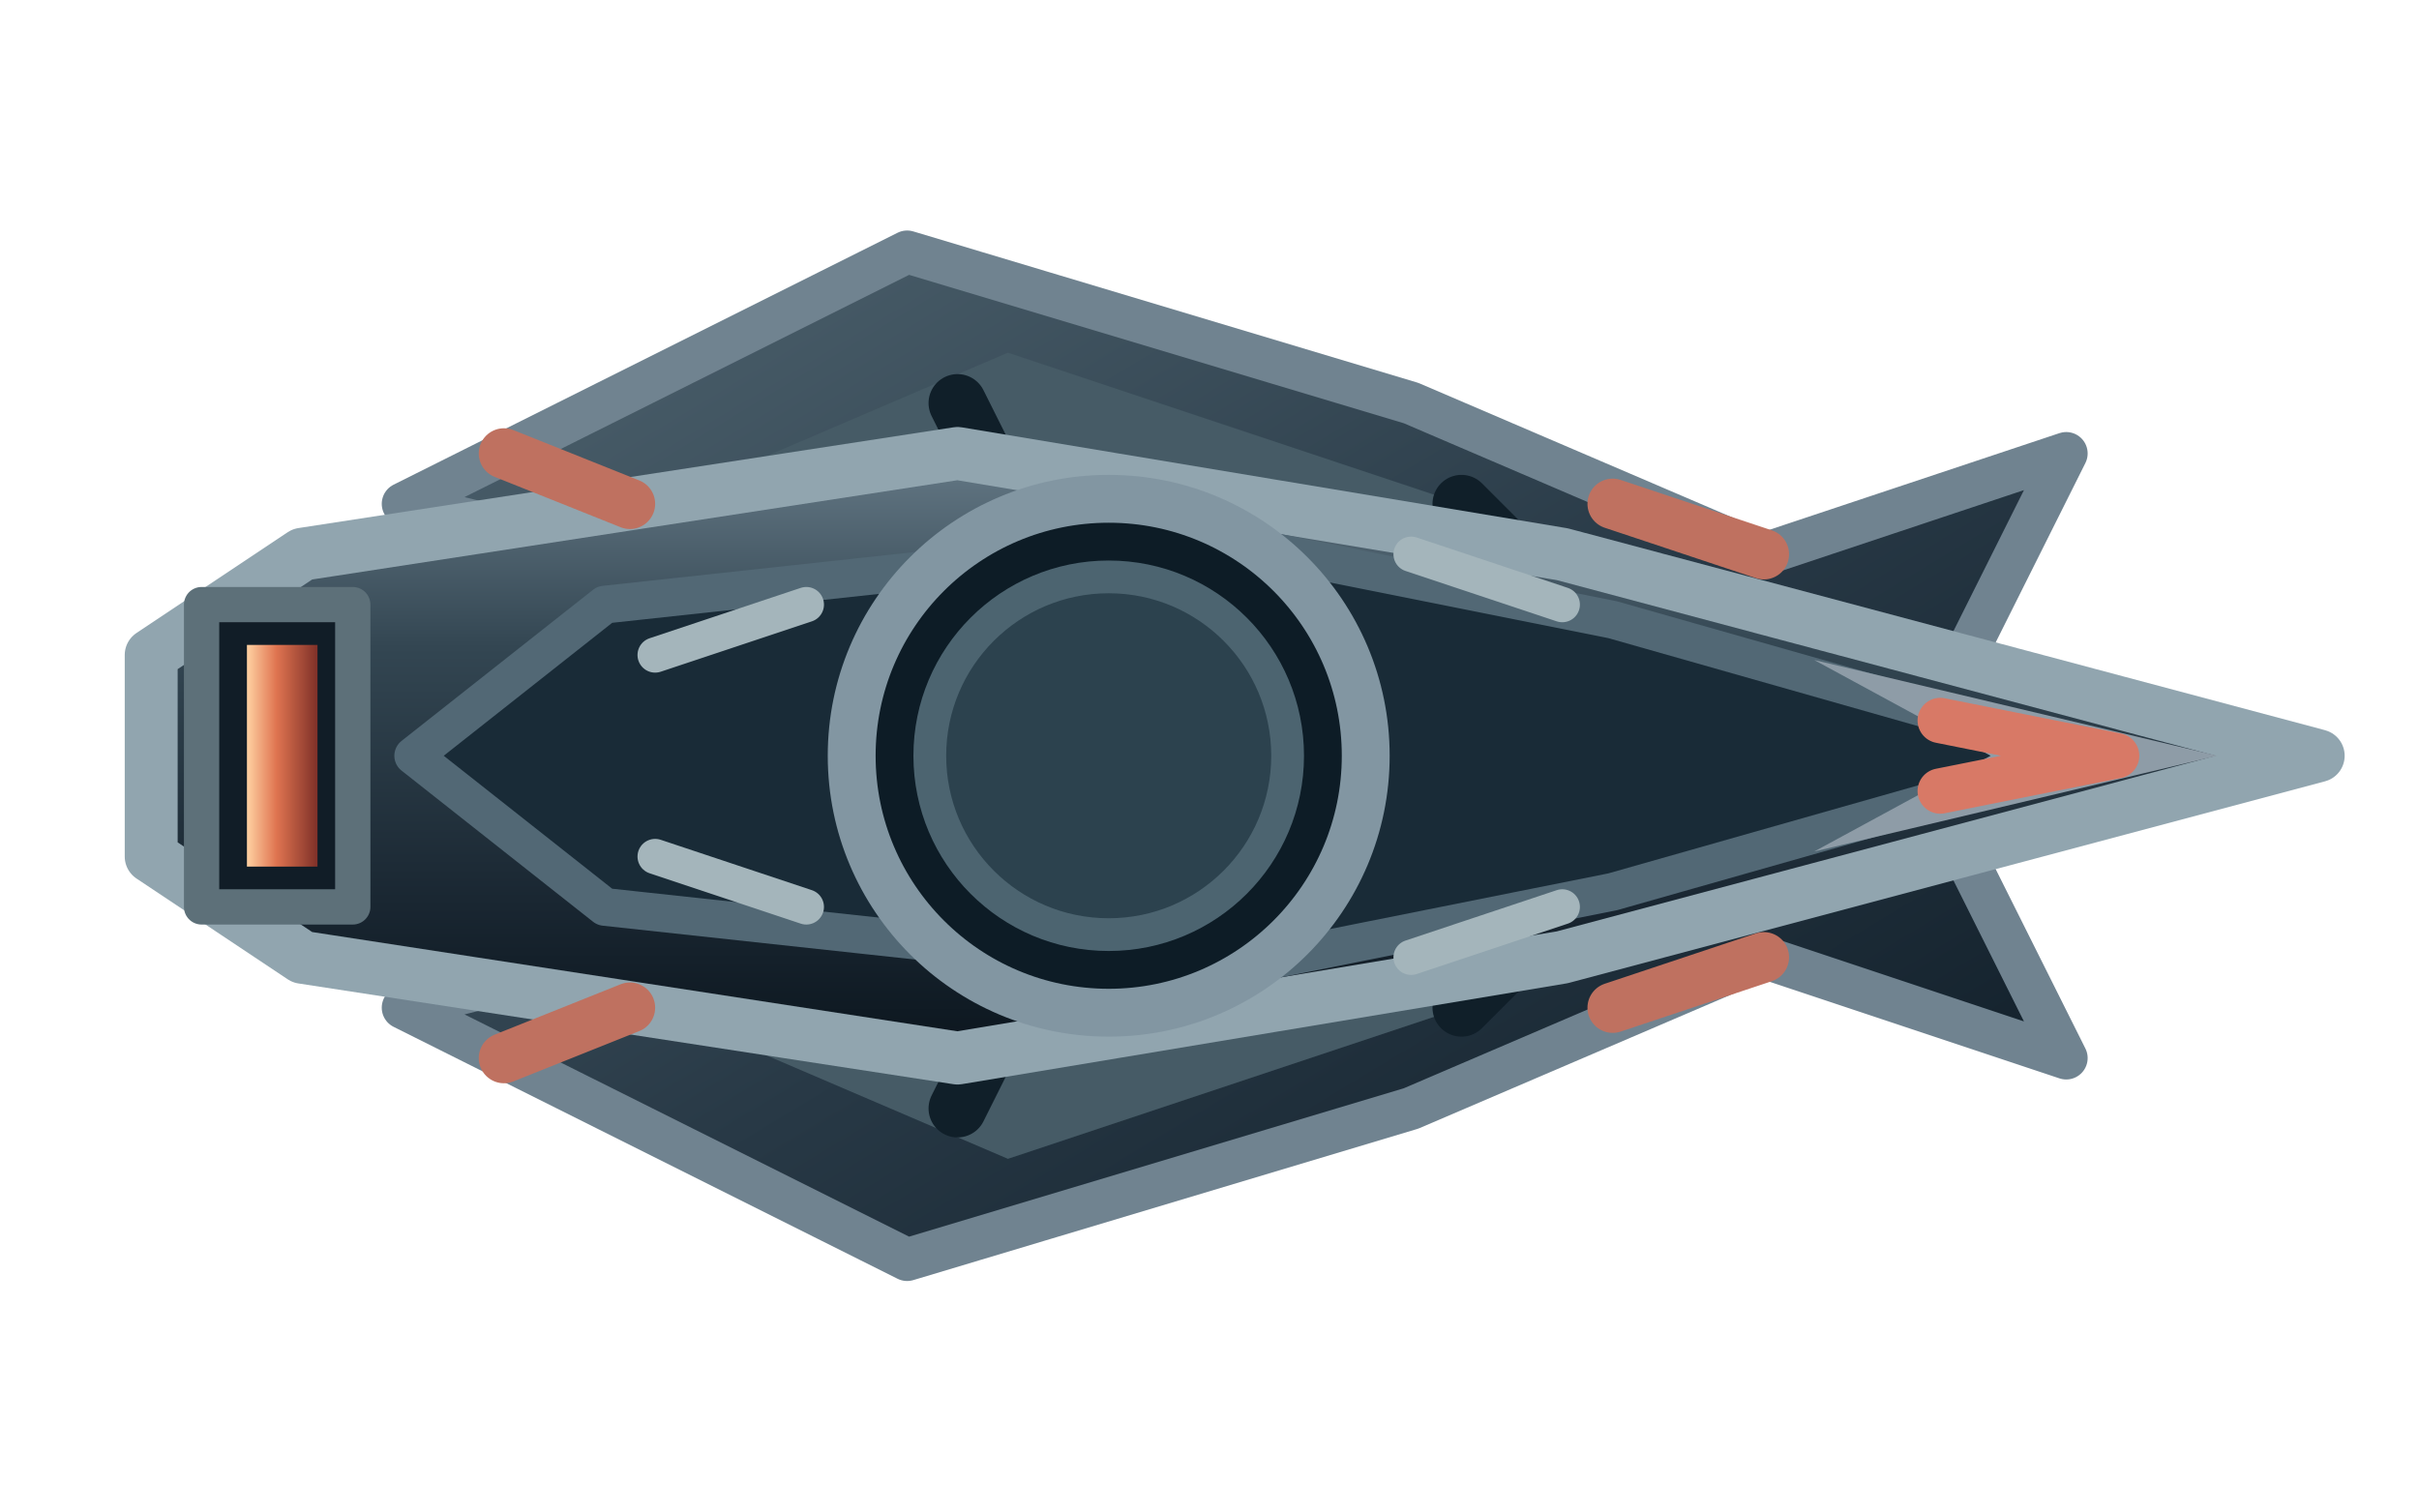
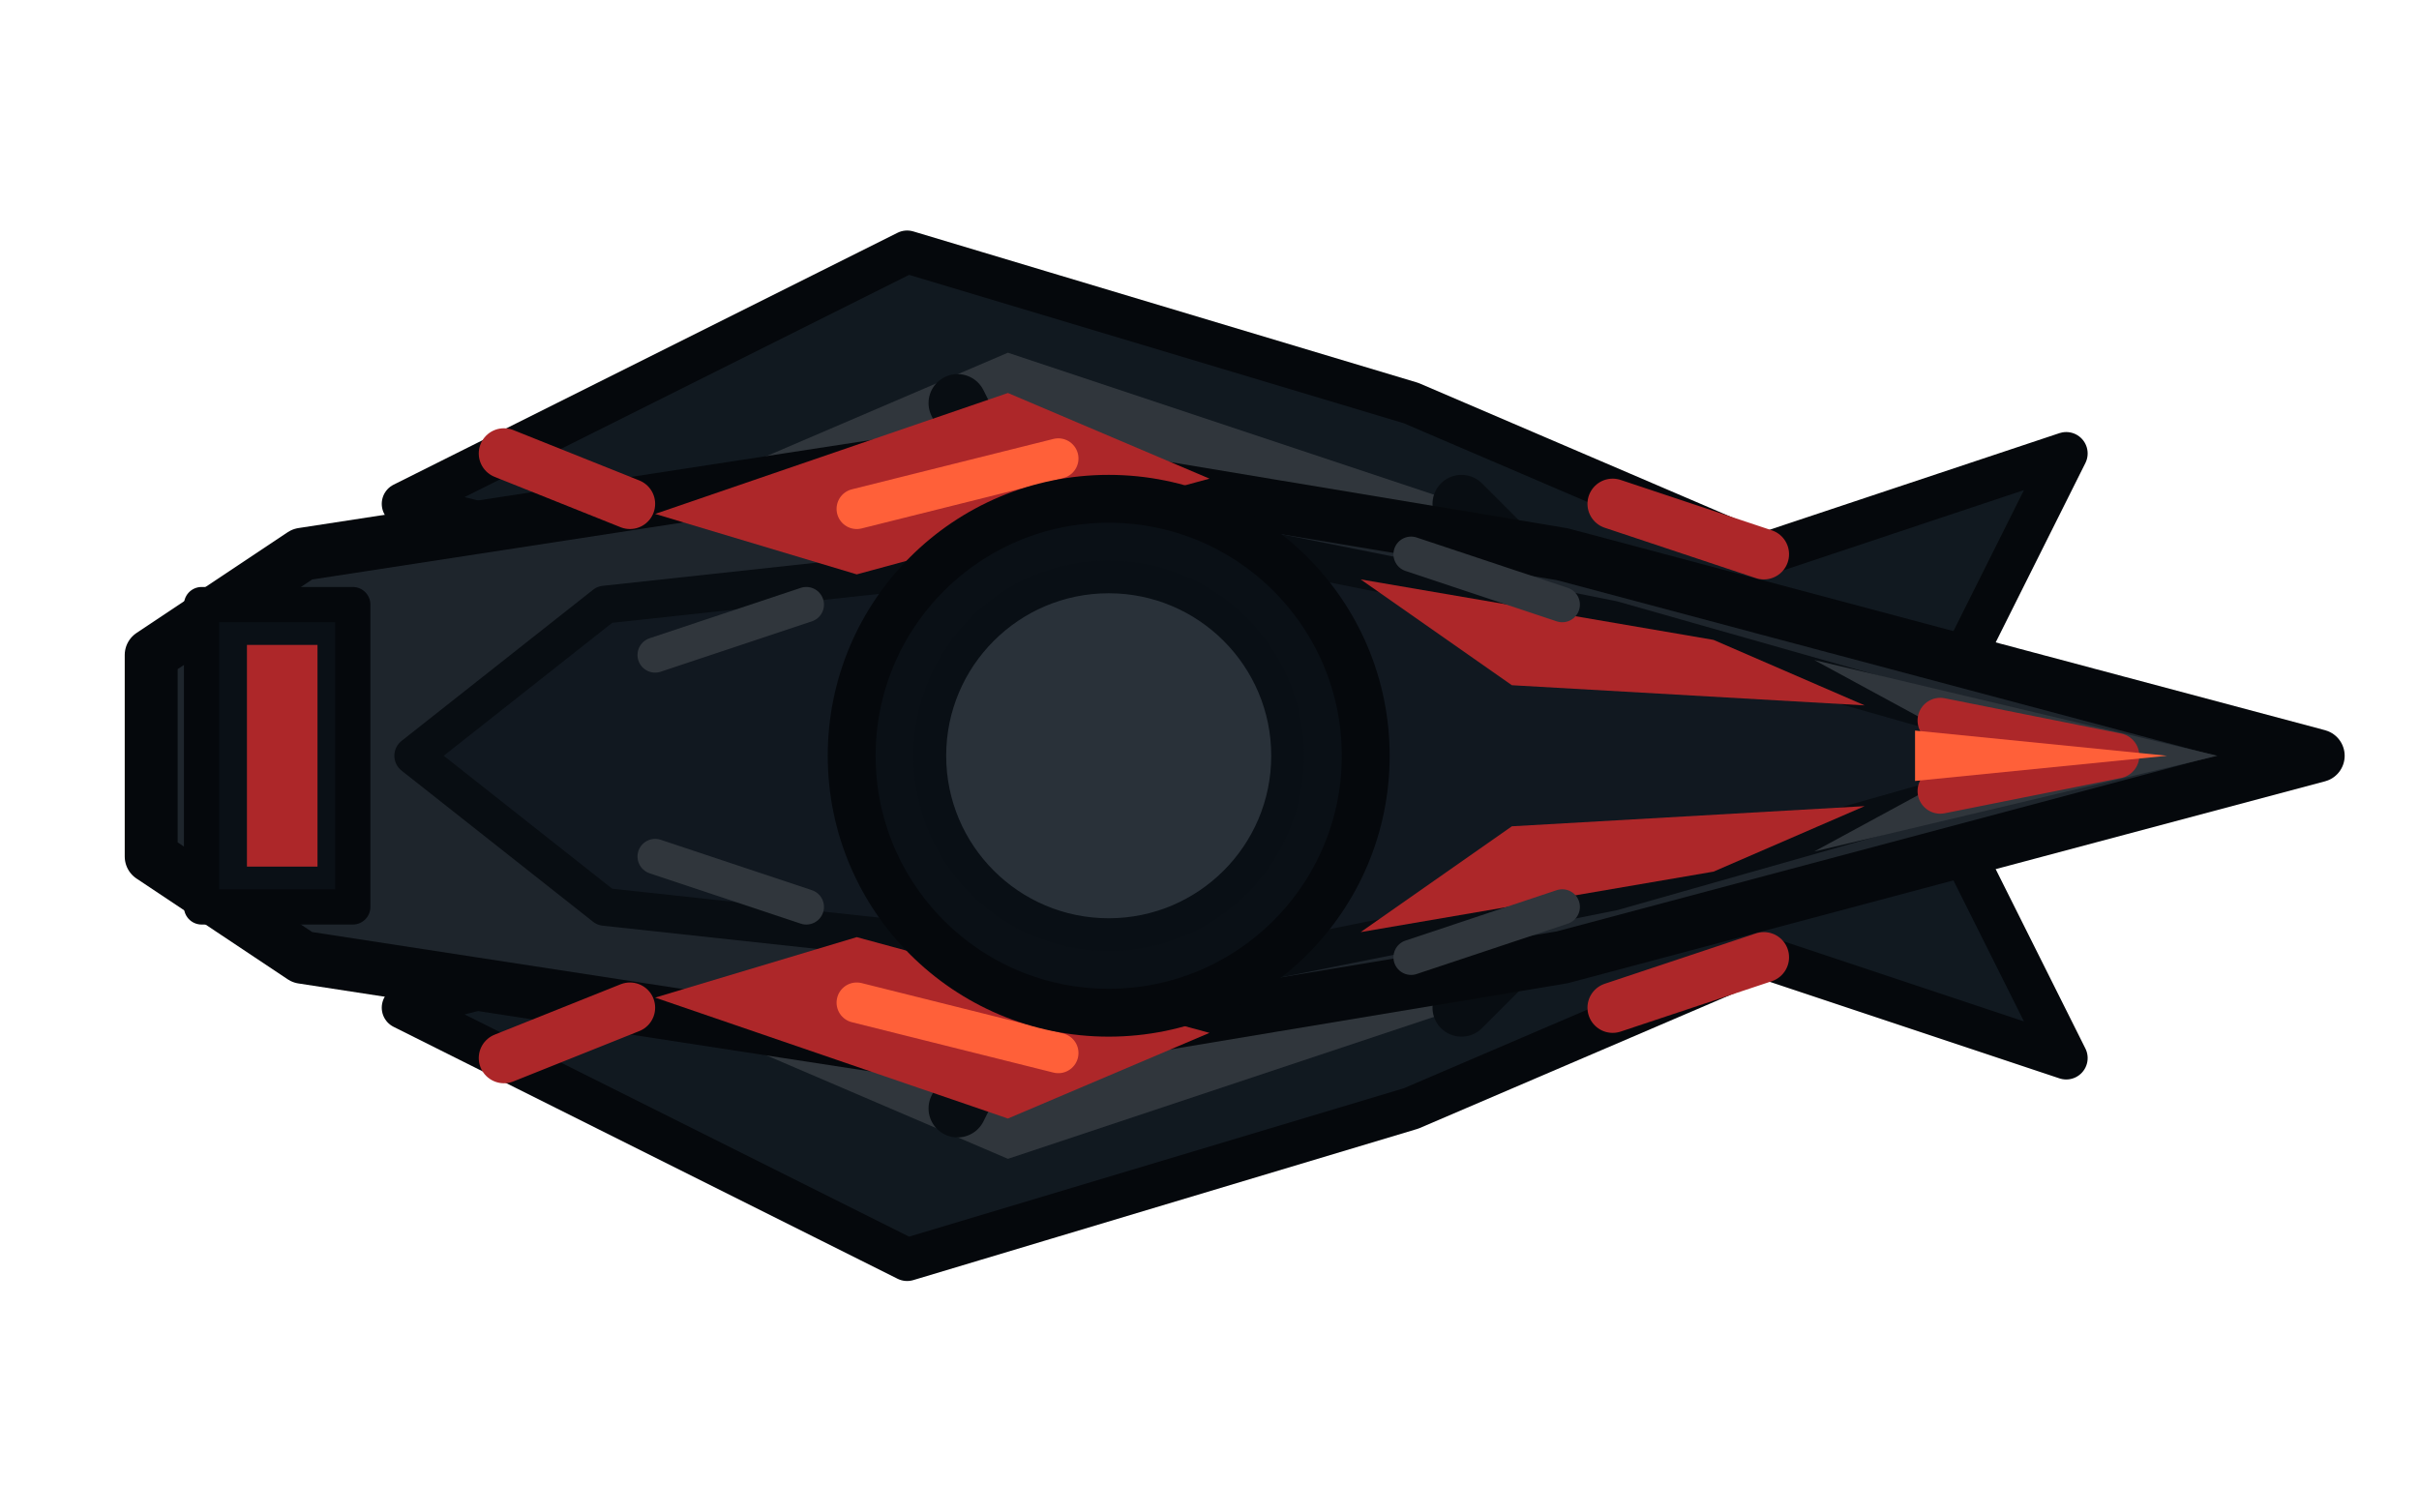
<svg xmlns="http://www.w3.org/2000/svg" width="48" height="30" viewBox="0 0 48 30">
-   <defs>
-     <linearGradient id="hull" x1="0" y1="0" x2="0" y2="1">
-       <stop stop-color="#657986" />
-       <stop offset=".32" stop-color="#334652" />
-       <stop offset=".75" stop-color="#192631" />
-       <stop offset="1" stop-color="#0b151d" />
-     </linearGradient>
-     <linearGradient id="fin" x1="0" y1="0" x2="1" y2="1">
-       <stop stop-color="#506571" />
-       <stop offset=".55" stop-color="#273845" />
-       <stop offset="1" stop-color="#0e1b25" />
-     </linearGradient>
-     <linearGradient id="thruster" x1="0" y1="0" x2="1" y2="0">
-       <stop stop-color="#ffd1a2" />
-       <stop offset=".42" stop-color="#df7450" />
-       <stop offset="1" stop-color="#7f3028" />
-     </linearGradient>
-   </defs>
  <g stroke-linecap="round" stroke-linejoin="round">
-     <path d="M8 10L18 5L28 8L35 11L41 9L39 13L29 14L16 12Z            M8 20L18 25L28 22L35 19L41 21L39 17L29 16L16 18Z" fill="url(#fin)" stroke="#708390" stroke-width=".85" />
-     <path d="M13 10L20 7L29 10L25 13L15 12Z            M13 20L20 23L29 20L25 17L15 18Z" fill="#465b66" />
-     <path d="M19 8L21 12M19 22L21 18M29 10L31 12M29 20L31 18" fill="none" stroke="#101f29" stroke-width="1.15" />
-     <path d="M6 11L19 9L31 11L46 15L31 19L19 21L6 19L3 17V13Z" fill="url(#hull)" stroke="#91a5af" stroke-width="1.05" />
-     <path d="M12 12L24 10.7L32 12.3L41.5 15L32 17.7L24 19.3L12 18L8.2 15Z" fill="#192b37" stroke="#526875" stroke-width=".75" />
-     <path d="M36 13.1L44 15L36 16.9L39.5 15Z" fill="#8e9ca7" />
-     <path d="M38.5 14.3L42 15L38.5 15.7" stroke="#d87966" stroke-width=".9" fill="none" />
-     <path d="M4 12H7V18H4Z" fill="#111d27" stroke="#5d7079" stroke-width=".7" />
-     <path d="M4.9 12.8H6.3V17.2H4.9Z" fill="url(#thruster)" />
-     <path d="M10 9L12.5 10M10 21L12.5 20M32 10L35 11M32 20L35 19" stroke="#bf7160" stroke-width="1.0" fill="none" />
-     <circle cx="22" cy="15" r="5.1" fill="#0d1c26" stroke="#8296a2" stroke-width=".95" />
-     <circle cx="22" cy="15" r="3.55" fill="#2c424e" stroke="#4c6470" stroke-width=".65" />
-     <path d="M13 13L16 12M13 17L16 18M28 11L31 12M28 19L31 18" stroke="#a4b5bb" stroke-width=".7" />
+     <path d="M8 10L18 5L28 8L35 11L41 9L39 13L29 14L16 12Z            M8 20L18 25L28 22L35 19L41 21L39 17L29 16L16 18Z" fill="#111920" stroke="#05080c" stroke-width=".85" />
+     <path d="M13 10L20 7L29 10L25 13L15 12Z            M13 20L20 23L29 20L25 17L15 18Z" fill="#30363c" />
+     <path d="M19 8L21 12M19 22L21 18M29 10L31 12M29 20L31 18" fill="none" stroke="#080d12" stroke-width="1.15" />
+     <path d="M6 11L19 9L31 11L46 15L31 19L19 21L6 19L3 17V13Z" fill="#1e252c" stroke="#05080c" stroke-width="1.05" />
+     <path d="M12 12L24 10.7L32 12.3L41.5 15L32 17.7L24 19.3L12 18L8.2 15Z" fill="#111820" stroke="#080d12" stroke-width=".75" />
+     <path d="M36 13.1L44 15L36 16.9L39.5 15Z" fill="#30363c" />
+     <path d="M38.5 14.3L42 15L38.5 15.7" stroke="#ad2729" stroke-width=".9" fill="none" />
+     <path d="M4 12H7V18H4Z" fill="#0a1016" stroke="#05080c" stroke-width=".7" />
+     <path d="M4.9 12.8H6.3V17.2H4.9Z" fill="#ad2729" />
+     <path d="M10 9L12.5 10M10 21L12.5 20M32 10L35 11M32 20L35 19" stroke="#ad2729" stroke-width="1.0" fill="none" />
+     <path d="M13 10.2 20 7.8 24 9.5 17 11.4Z M13 19.8 20 22.2 24 20.5 17 18.6Z" fill="#ad2729" />
+     <path d="M17 10.1 21 9.1M17 19.9 21 20.9" fill="none" stroke="#ff6039" stroke-width=".8" />
+     <path d="M27 11.5 34 12.7 37 14 30 13.6Z M27 18.5 34 17.3 37 16 30 16.4Z" fill="#ad2729" />
+     <path d="M38 14.5 43 15 38 15.5Z" fill="#ff6039" />
+     <circle cx="22" cy="15" r="5.1" fill="#0a1016" stroke="#05080c" stroke-width=".95" />
+     <circle cx="22" cy="15" r="3.55" fill="#293139" stroke="#090f15" stroke-width=".65" />
+     <path d="M13 13L16 12M13 17L16 18M28 11L31 12M28 19L31 18" stroke="#30363c" stroke-width=".7" />
  </g>
</svg>
